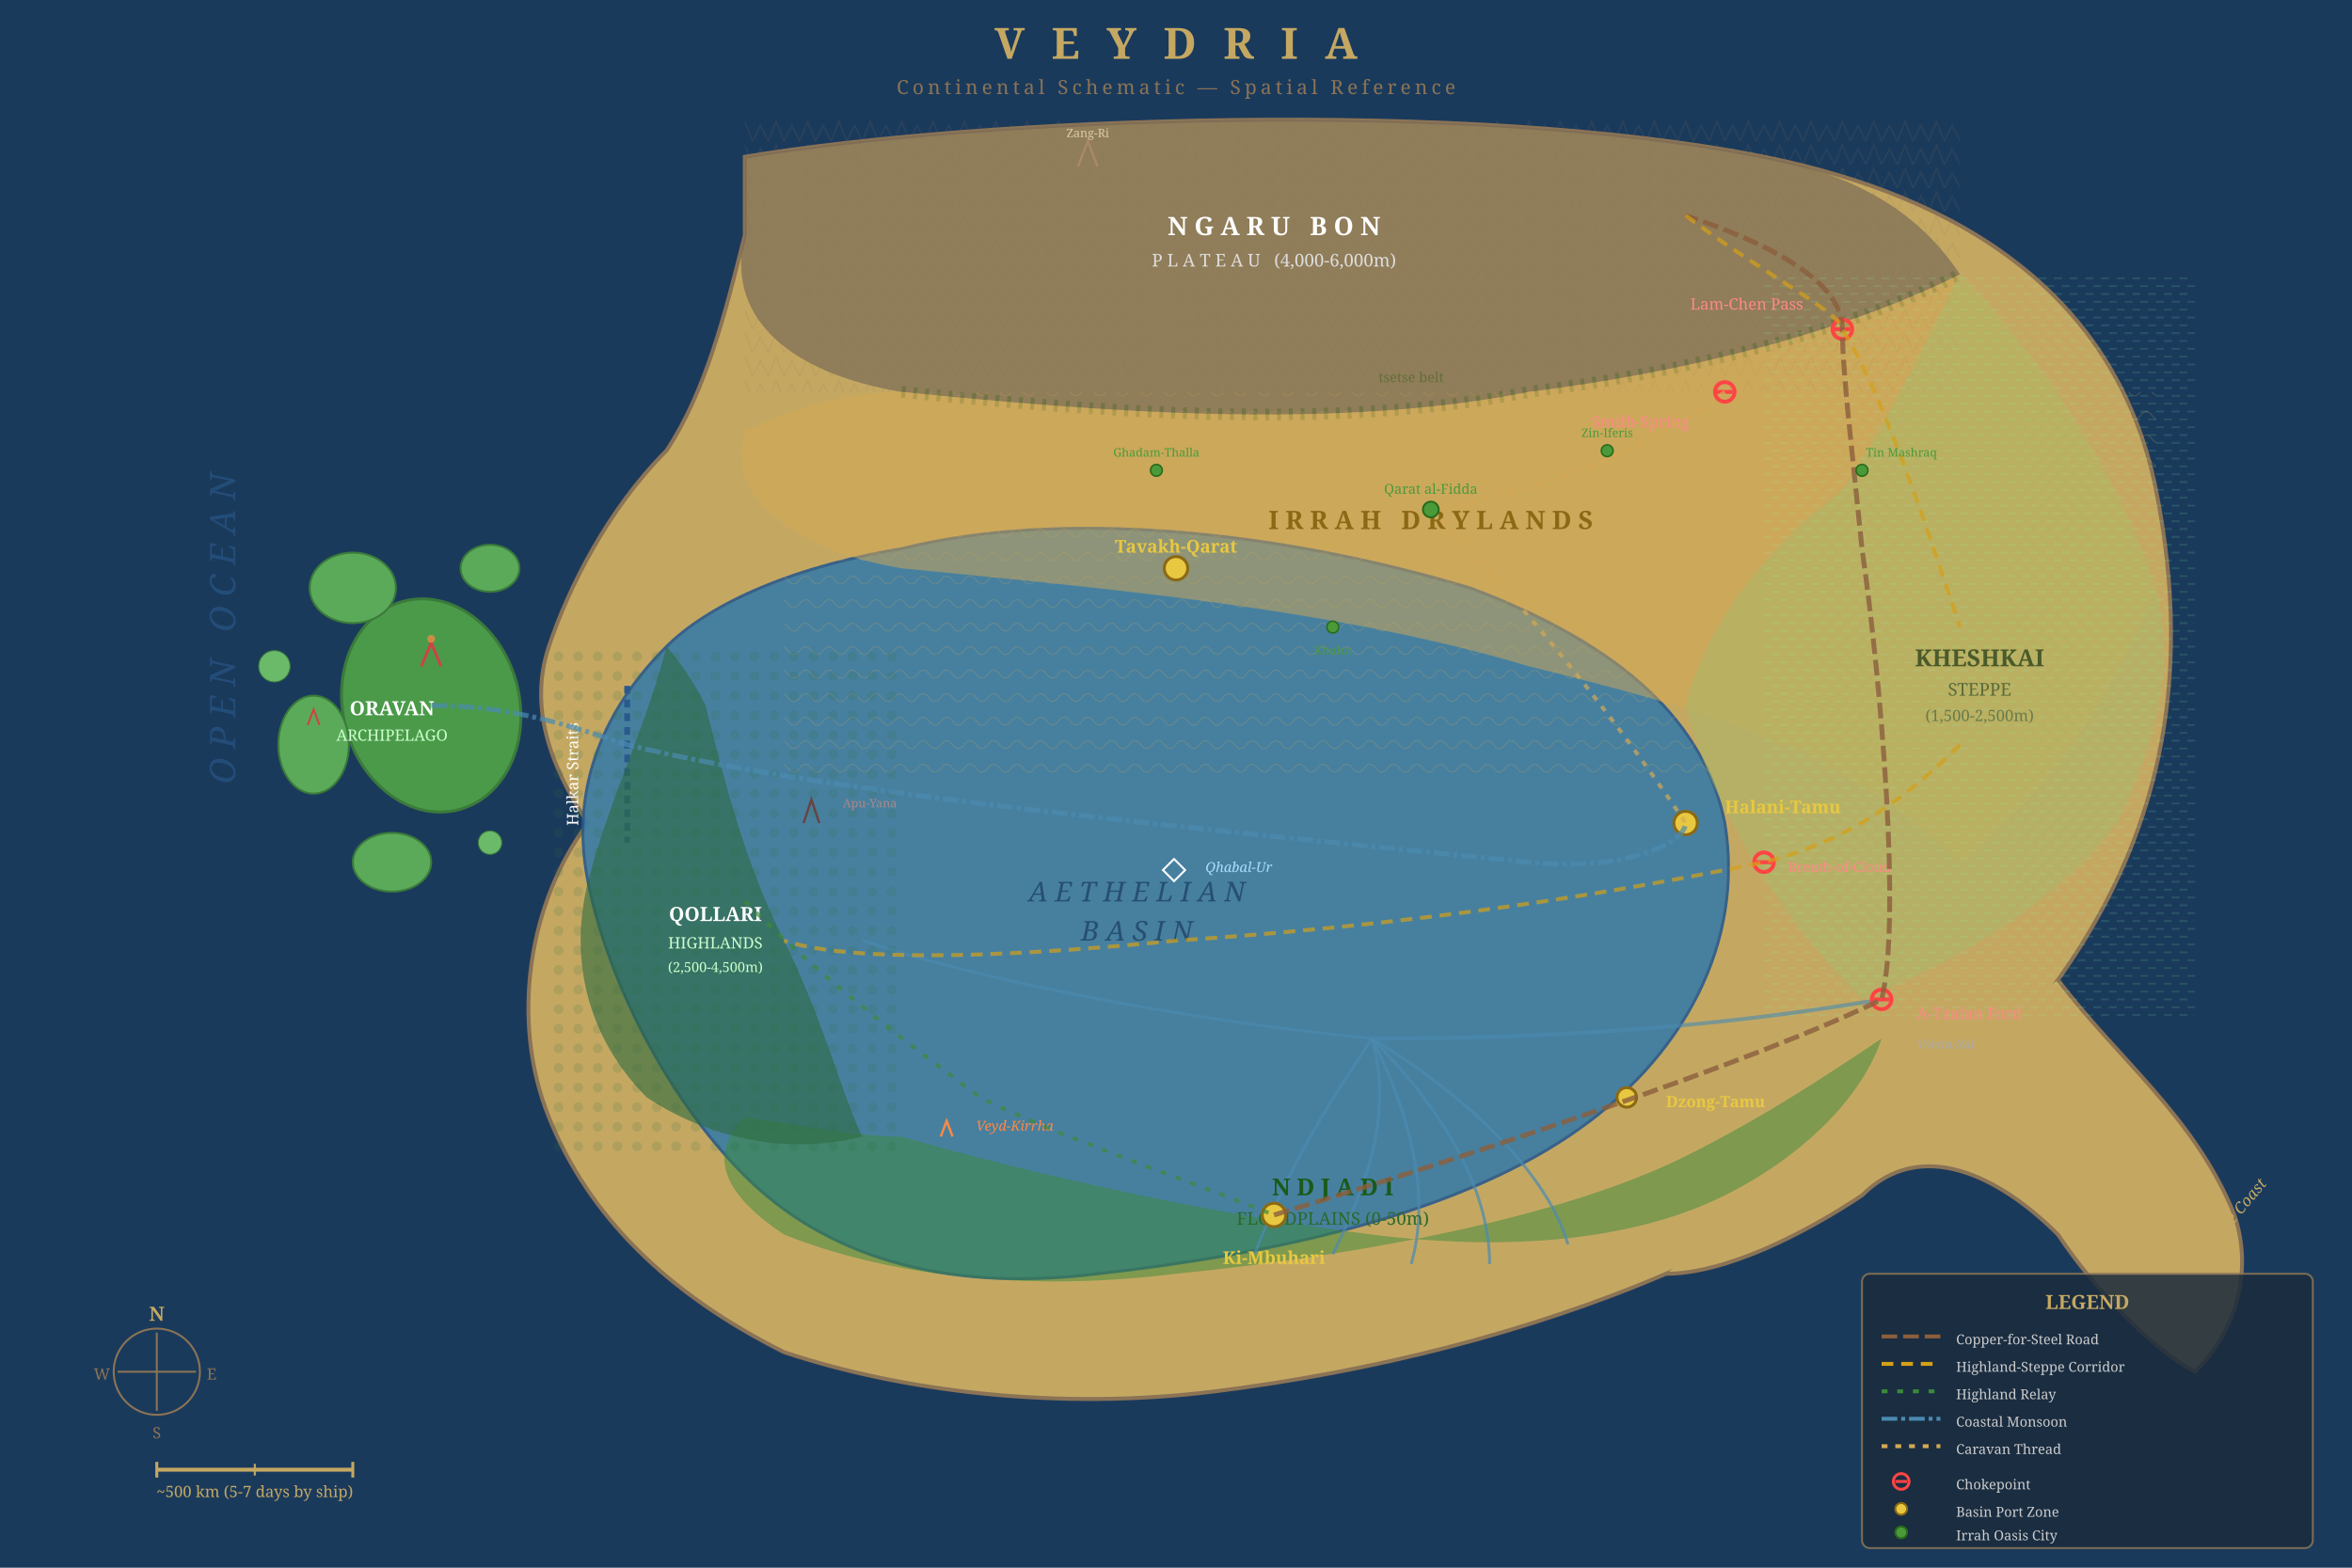
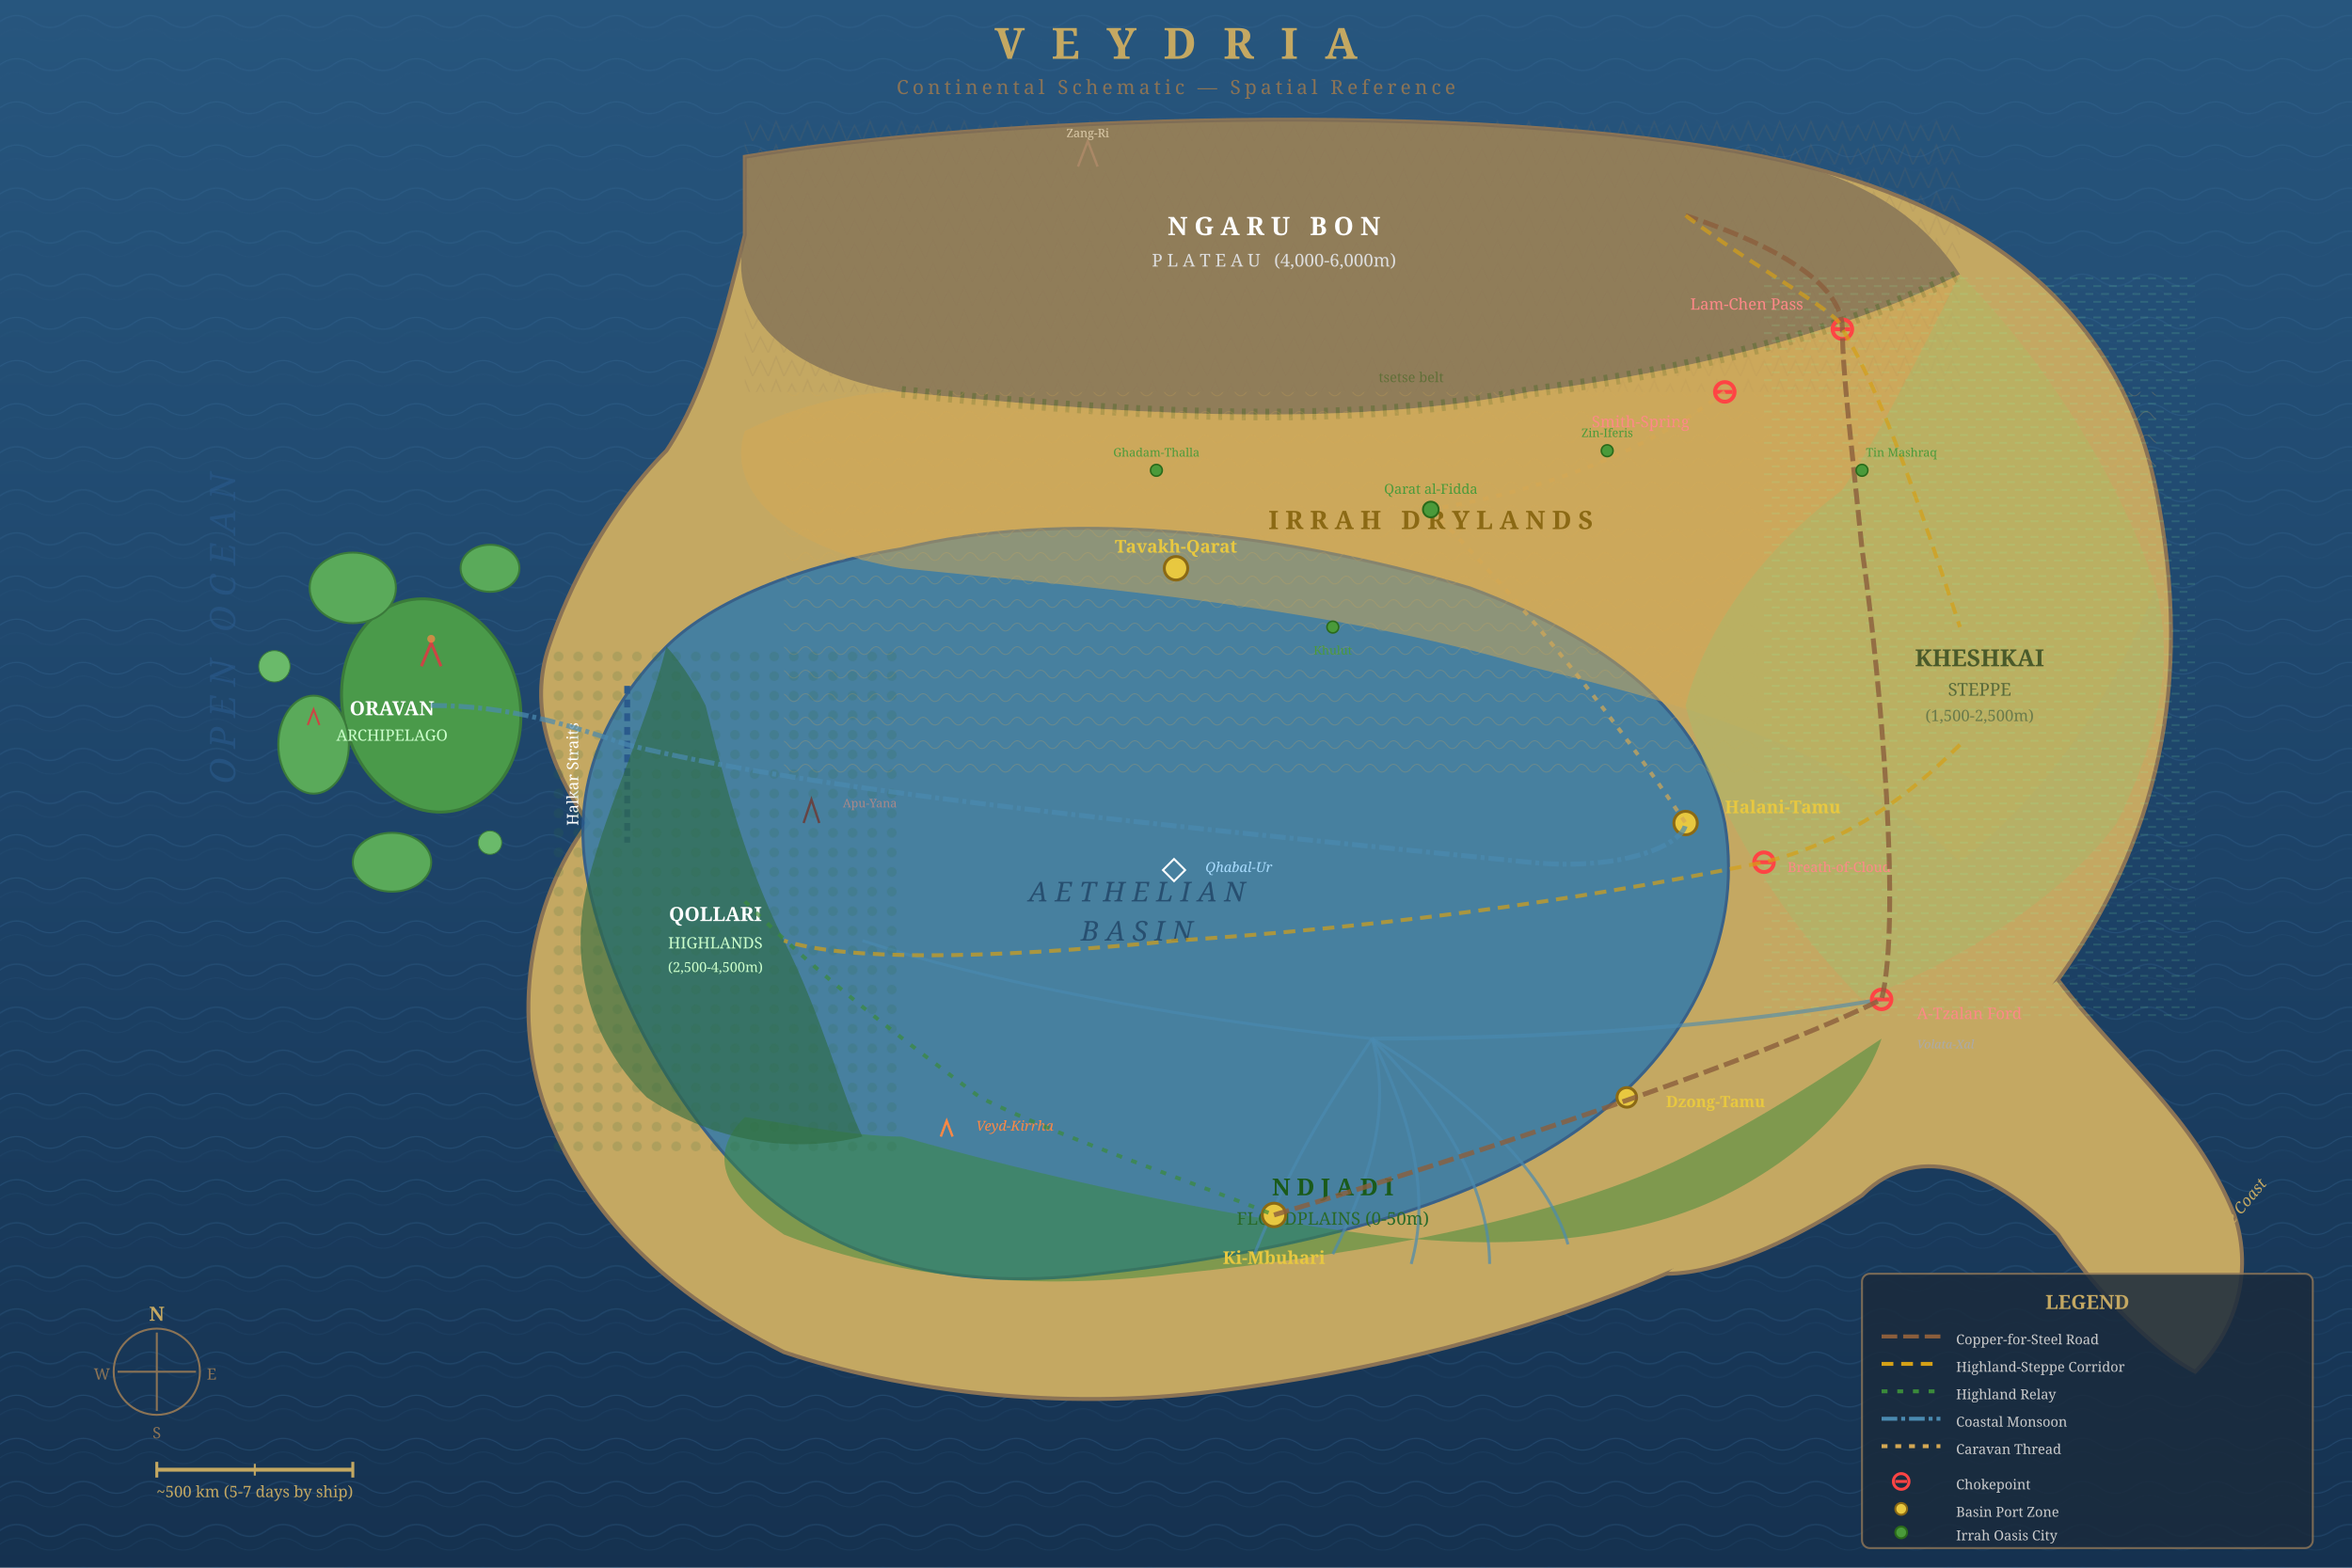
<svg xmlns="http://www.w3.org/2000/svg" viewBox="0 0 1200 800" width="1200" height="800">
  <defs>
    <pattern id="dunes" patternUnits="userSpaceOnUse" width="12" height="12">
      <path d="M0 8 Q3 4 6 8 Q9 12 12 8" fill="none" stroke="#d4a854" stroke-width="0.5" opacity="0.4" />
    </pattern>
    <pattern id="mountains" patternUnits="userSpaceOnUse" width="16" height="12">
      <path d="M0 12 L4 4 L8 12 M8 12 L12 2 L16 12" fill="none" stroke="#8b7355" stroke-width="0.7" opacity="0.3" />
    </pattern>
    <pattern id="steppe" patternUnits="userSpaceOnUse" width="8" height="8">
      <line x1="0" y1="6" x2="4" y2="6" stroke="#8fa" stroke-width="0.4" opacity="0.3" />
      <line x1="4" y1="2" x2="8" y2="2" stroke="#8fa" stroke-width="0.4" opacity="0.3" />
    </pattern>
    <pattern id="forest" patternUnits="userSpaceOnUse" width="10" height="10">
      <circle cx="5" cy="5" r="2.5" fill="#2d6b3f" opacity="0.15" />
    </pattern>
+     <linearGradient id="ocean" x1="0" y1="0" x2="0" y2="1">
+       <stop offset="0" stop-color="#27567e" />
+       <stop offset="0.55" stop-color="#1d4368" />
+       <stop offset="1" stop-color="#15314f" />
+     </linearGradient>
+     <pattern id="swell" patternUnits="userSpaceOnUse" width="34" height="22">
+       <path d="M0 11 Q8.5 5 17 11 Q25.5 17 34 11" fill="none" stroke="#3a6e9c" stroke-width="0.6" opacity="0.30" />
+       <path d="M0 18 Q8.5 12 17 18 Q25.5 24 34 18" fill="none" stroke="#2d5a82" stroke-width="0.5" opacity="0.22" />
+     </pattern>
    <marker id="arrow" markerWidth="6" markerHeight="4" refX="5" refY="2" orient="auto">
      <path d="M0 0 L6 2 L0 4 Z" fill="#555" />
    </marker>
  </defs>
-   <rect width="1200" height="800" fill="#1a3a5c" />
+   <rect width="1200" height="800" fill="url(#ocean)" />
+   <rect width="1200" height="800" fill="url(#swell)" />
  <text x="120" y="400" fill="#2a5a8c" font-family="Georgia, serif" font-size="18" font-style="italic" opacity="0.6" transform="rotate(-90 120 400)">O P E N   O C E A N</text>
  <path d="     M 380 80     C 500 60, 750 50, 900 80     C 1000 100, 1080 150, 1100 250     C 1120 350, 1100 430, 1050 500     C 1000 570, 920 620, 850 650     C 780 680, 700 700, 620 710     C 540 720, 460 710, 400 690     C 340 660, 300 620, 280 570     C 260 520, 270 460, 300 420     C 280 390, 270 360, 280 330     C 290 300, 310 260, 340 230     C 360 200, 370 160, 380 120     Z   " fill="#c4a862" stroke="#8b7355" stroke-width="2" />
  <path d="     M 1050 500     C 1080 540, 1120 570, 1140 620     C 1150 650, 1140 680, 1120 700     C 1100 690, 1070 660, 1050 630     C 1020 600, 980 580, 950 610     C 920 630, 880 650, 850 650   " fill="#c4a862" stroke="#8b7355" stroke-width="2" />
  <path d="     M 340 330     C 360 310, 400 290, 460 280     C 540 260, 650 270, 750 300     C 830 330, 870 370, 880 420     C 890 480, 860 540, 800 580     C 740 620, 650 640, 560 650     C 480 660, 420 640, 380 600     C 340 560, 310 500, 300 450     C 290 400, 310 360, 340 330     Z   " fill="#3a7ca5" stroke="#2a5a8c" stroke-width="1.5" opacity="0.9" />
  <text x="580" y="460" fill="#1a3a5c" font-family="Georgia, serif" font-size="14" font-style="italic" text-anchor="middle" opacity="0.7">A E T H E L I A N</text>
  <text x="580" y="480" fill="#1a3a5c" font-family="Georgia, serif" font-size="14" font-style="italic" text-anchor="middle" opacity="0.7">B A S I N</text>
  <line x1="320" y1="350" x2="320" y2="430" stroke="#2a5a8c" stroke-width="3" stroke-dasharray="4,3" />
  <text x="295" y="395" fill="#fff" font-family="Georgia, serif" font-size="8" text-anchor="middle" transform="rotate(-90 295 395)">Halkar Straits</text>
  <path d="     M 380 80     C 500 60, 750 50, 900 80     C 950 90, 980 110, 1000 140     C 940 170, 860 190, 780 200     C 680 220, 560 210, 460 200     C 400 190, 370 160, 380 120     Z   " fill="#7a6b55" opacity="0.7" />
  <rect x="380" y="60" width="620" height="140" fill="url(#mountains)" opacity="0.5" />
  <text x="650" y="120" fill="#fff" font-family="Georgia, serif" font-size="13" font-weight="bold" text-anchor="middle">N G A R U   B O N</text>
  <text x="650" y="136" fill="#ddd" font-family="Georgia, serif" font-size="9" text-anchor="middle">P L A T E A U   (4,000-6,000m)</text>
  <path d="M 460 200 C 560 210, 680 220, 780 200 C 860 190, 940 170, 1000 140" fill="none" stroke="#556b2f" stroke-width="6" stroke-dasharray="2,4" opacity="0.5" />
  <text x="720" y="195" fill="#556b2f" font-family="Georgia, serif" font-size="7" text-anchor="middle" opacity="0.8">tsetse belt</text>
  <path d="     M 460 200     C 560 210, 680 220, 780 200     C 860 190, 940 170, 1000 140     C 1040 180, 1080 240, 1100 300     C 1080 350, 1050 400, 1000 440     C 940 380, 860 360, 780 340     C 680 310, 560 300, 460 290     C 400 280, 370 250, 380 220     C 400 210, 430 200, 460 200     Z   " fill="#d4a854" opacity="0.5" />
  <rect x="400" y="200" width="700" height="200" fill="url(#dunes)" opacity="0.6" />
  <text x="730" y="270" fill="#8b6914" font-family="Georgia, serif" font-size="13" font-weight="bold" text-anchor="middle">I R R A H   D R Y L A N D S</text>
  <path d="     M 1000 140     C 1040 180, 1080 240, 1100 300     C 1110 340, 1100 380, 1080 420     C 1050 460, 1000 490, 950 510     C 900 460, 870 400, 860 360     C 870 320, 900 280, 940 250     C 960 220, 980 180, 1000 140     Z   " fill="#a8b86a" opacity="0.5" />
  <rect x="900" y="140" width="220" height="380" fill="url(#steppe)" />
  <text x="1010" y="340" fill="#4a5a2a" font-family="Georgia, serif" font-size="12" font-weight="bold" text-anchor="middle">KHESHKAI</text>
  <text x="1010" y="355" fill="#5a6a3a" font-family="Georgia, serif" font-size="9" text-anchor="middle">STEPPE</text>
  <text x="1010" y="368" fill="#6a7a4a" font-family="Georgia, serif" font-size="8" text-anchor="middle">(1,500-2,500m)</text>
  <path d="     M 460 580     C 530 600, 620 620, 700 630     C 780 640, 840 630, 880 610     C 920 590, 950 560, 960 530     C 930 550, 900 570, 860 590     C 800 620, 700 640, 600 650     C 520 660, 450 650, 400 630     C 370 610, 360 590, 380 570     C 410 575, 440 580, 460 580     Z   " fill="#3a8a3a" opacity="0.5" />
  <path d="M 700 530 C 680 560, 660 590, 640 640" fill="none" stroke="#4a8ab0" stroke-width="1.5" opacity="0.7" />
  <path d="M 700 530 C 710 565, 700 600, 680 640" fill="none" stroke="#4a8ab0" stroke-width="1.5" opacity="0.7" />
  <path d="M 700 530 C 720 570, 730 610, 720 645" fill="none" stroke="#4a8ab0" stroke-width="1.5" opacity="0.7" />
  <path d="M 700 530 C 740 570, 760 610, 760 645" fill="none" stroke="#4a8ab0" stroke-width="1.5" opacity="0.7" />
  <path d="M 700 530 C 750 560, 790 600, 800 635" fill="none" stroke="#4a8ab0" stroke-width="1.5" opacity="0.7" />
  <path d="M 960 510 C 900 520, 820 530, 700 530" fill="none" stroke="#4a8ab0" stroke-width="2" opacity="0.6" />
  <path d="M 440 480 C 500 500, 600 520, 700 530" fill="none" stroke="#4a8ab0" stroke-width="1.5" opacity="0.6" />
  <text x="680" y="610" fill="#1a5a1a" font-family="Georgia, serif" font-size="12" font-weight="bold" text-anchor="middle">N D J A D I</text>
  <text x="680" y="625" fill="#2a6a2a" font-family="Georgia, serif" font-size="9" text-anchor="middle">FLOODPLAINS (0-50m)</text>
  <path d="     M 340 330     C 330 370, 310 410, 300 450     C 290 490, 300 530, 330 560     C 360 580, 400 590, 440 580     C 430 560, 420 520, 400 480     C 380 440, 370 400, 360 360     C 350 340, 340 330, 340 330     Z   " fill="#2d6b3f" opacity="0.6" />
  <rect x="280" y="330" width="180" height="260" fill="url(#forest)" />
  <text x="365" y="470" fill="#fff" font-family="Georgia, serif" font-size="10" font-weight="bold" text-anchor="middle">QOLLARI</text>
  <text x="365" y="484" fill="#cfc" font-family="Georgia, serif" font-size="8" text-anchor="middle">HIGHLANDS</text>
  <text x="365" y="496" fill="#cfc" font-family="Georgia, serif" font-size="7" text-anchor="middle">(2,500-4,500m)</text>
  <ellipse cx="220" cy="360" rx="45" ry="55" fill="#4a9a4a" stroke="#3a7a3a" stroke-width="1.5" transform="rotate(-15 220 360)" />
  <ellipse cx="180" cy="300" rx="22" ry="18" fill="#5aaa5a" stroke="#3a7a3a" stroke-width="1" />
  <ellipse cx="160" cy="380" rx="18" ry="25" fill="#5aaa5a" stroke="#3a7a3a" stroke-width="1" />
  <ellipse cx="200" cy="440" rx="20" ry="15" fill="#5aaa5a" stroke="#3a7a3a" stroke-width="1" />
  <ellipse cx="250" cy="290" rx="15" ry="12" fill="#5aaa5a" stroke="#3a7a3a" stroke-width="1" />
  <circle cx="140" cy="340" r="8" fill="#6aba6a" stroke="#3a7a3a" stroke-width="0.5" />
  <circle cx="250" cy="430" r="6" fill="#6aba6a" stroke="#3a7a3a" stroke-width="0.5" />
  <text x="200" y="365" fill="#fff" font-family="Georgia, serif" font-size="10" font-weight="bold" text-anchor="middle">ORAVAN</text>
  <text x="200" y="378" fill="#cfc" font-family="Georgia, serif" font-size="8" text-anchor="middle">ARCHIPELAGO</text>
  <path d="M 215 340 L 220 328 L 225 340" fill="none" stroke="#c44" stroke-width="1.5" />
  <circle cx="220" cy="326" r="2" fill="#f84" opacity="0.7" />
  <path d="M 157 370 L 160 362 L 163 370" fill="none" stroke="#c44" stroke-width="1" />
  <circle cx="650" cy="620" r="6" fill="#e8c840" stroke="#8b6914" stroke-width="1.5" />
  <text x="650" y="645" fill="#e8c840" font-family="Georgia, serif" font-size="9" font-weight="bold" text-anchor="middle">Ki-Mbuhari</text>
  <circle cx="600" cy="290" r="6" fill="#e8c840" stroke="#8b6914" stroke-width="1.5" />
  <text x="600" y="282" fill="#e8c840" font-family="Georgia, serif" font-size="9" font-weight="bold" text-anchor="middle">Tavakh-Qarat</text>
  <circle cx="860" cy="420" r="6" fill="#e8c840" stroke="#8b6914" stroke-width="1.5" />
  <text x="880" y="415" fill="#e8c840" font-family="Georgia, serif" font-size="9" font-weight="bold" text-anchor="start">Halani-Tamu</text>
  <circle cx="830" cy="560" r="5" fill="#e8c840" stroke="#8b6914" stroke-width="1.5" />
  <text x="850" y="565" fill="#e8c840" font-family="Georgia, serif" font-size="8" font-weight="bold" text-anchor="start">Dzong-Tamu</text>
  <rect x="595" y="440" width="8" height="8" fill="none" stroke="#fff" stroke-width="1" transform="rotate(45 599 444)" />
  <text x="615" y="445" fill="#adf" font-family="Georgia, serif" font-size="7" font-style="italic">Qhabal-Ur</text>
  <path d="M 480 580 L 483 572 L 486 580" fill="none" stroke="#f84" stroke-width="1.2" />
  <text x="498" y="577" fill="#f84" font-family="Georgia, serif" font-size="7" font-style="italic">Veyd-Kirrha</text>
  <circle cx="940" cy="168" r="5" fill="none" stroke="#f44" stroke-width="2" />
  <line x1="936" y1="168" x2="944" y2="168" stroke="#f44" stroke-width="2" />
  <text x="920" y="158" fill="#f88" font-family="Georgia, serif" font-size="8" text-anchor="end">Lam-Chen Pass</text>
  <circle cx="960" cy="510" r="5" fill="none" stroke="#f44" stroke-width="2" />
  <line x1="956" y1="510" x2="964" y2="510" stroke="#f44" stroke-width="2" />
  <text x="978" y="520" fill="#f88" font-family="Georgia, serif" font-size="8">A-Tzalan Ford</text>
  <circle cx="880" cy="200" r="5" fill="none" stroke="#f44" stroke-width="2" />
  <line x1="876" y1="200" x2="884" y2="200" stroke="#f44" stroke-width="2" />
  <text x="862" y="218" fill="#f88" font-family="Georgia, serif" font-size="8" text-anchor="end">Smith-Spring</text>
  <circle cx="900" cy="440" r="5" fill="none" stroke="#f44" stroke-width="2" />
  <line x1="896" y1="440" x2="904" y2="440" stroke="#f44" stroke-width="2" />
  <text x="912" y="445" fill="#f88" font-family="Georgia, serif" font-size="7">Breath-of-Cloud</text>
  <path d="M 650 620 C 750 590, 900 540, 960 510 C 970 470, 960 350, 950 280 C 945 230, 940 190, 940 168 C 940 150, 920 130, 860 110" fill="none" stroke="#8b5e3c" stroke-width="2.5" stroke-dasharray="8,3" opacity="0.8" />
  <path d="M 860 110 C 900 140, 940 160, 940 168 C 960 200, 980 260, 1000 320" fill="none" stroke="#d4a017" stroke-width="2" stroke-dasharray="6,4" opacity="0.7" />
  <path d="M 1000 380 C 970 410, 940 430, 900 440 C 850 450, 750 470, 600 480 C 500 490, 430 490, 400 480" fill="none" stroke="#d4a017" stroke-width="2" stroke-dasharray="6,4" opacity="0.7" />
  <path d="M 380 460 C 420 500, 460 530, 500 560 C 540 580, 600 600, 650 620" fill="none" stroke="#3a8a3a" stroke-width="2" stroke-dasharray="3,5" opacity="0.7" />
  <path d="M 220 360 C 260 360, 290 370, 320 380 C 360 390, 420 400, 500 410 C 580 420, 680 430, 780 440 C 830 445, 860 430, 860 420" fill="none" stroke="#4a8ab0" stroke-width="2.5" stroke-dasharray="8,2,2,2" opacity="0.7" />
  <path d="M 880 200 C 840 230, 790 250, 730 260" fill="none" stroke="#d4a854" stroke-width="2" stroke-dasharray="3,4" opacity="0.7" />
  <path d="M 730 260 C 770 300, 820 360, 860 420" fill="none" stroke="#d4a854" stroke-width="2" stroke-dasharray="3,4" opacity="0.7" />
  <circle cx="730" cy="260" r="4" fill="#4a9a3a" stroke="#2a6a1a" stroke-width="1" />
  <text x="730" y="252" fill="#4a9a3a" font-family="Georgia, serif" font-size="7" text-anchor="middle">Qarat al-Fidda</text>
  <circle cx="590" cy="240" r="3" fill="#4a9a3a" stroke="#2a6a1a" stroke-width="0.8" />
  <text x="590" y="233" fill="#4a9a3a" font-family="Georgia, serif" font-size="6" text-anchor="middle">Ghadam-Thalla</text>
  <circle cx="950" cy="240" r="3" fill="#4a9a3a" stroke="#2a6a1a" stroke-width="0.8" />
  <text x="952" y="233" fill="#4a9a3a" font-family="Georgia, serif" font-size="6" text-anchor="start">Tin Mashraq</text>
  <circle cx="680" cy="320" r="3" fill="#4a9a3a" stroke="#2a6a1a" stroke-width="0.8" />
  <text x="680" y="334" fill="#4a9a3a" font-family="Georgia, serif" font-size="6" text-anchor="middle">Khulut</text>
  <circle cx="820" cy="230" r="3" fill="#4a9a3a" stroke="#2a6a1a" stroke-width="0.8" />
  <text x="820" y="223" fill="#4a9a3a" font-family="Georgia, serif" font-size="6" text-anchor="middle">Zin-Iferis</text>
  <path d="M 550 85 L 555 72 L 560 85" fill="none" stroke="#a86" stroke-width="1.2" />
  <text x="555" y="70" fill="#dca" font-family="Georgia, serif" font-size="6" text-anchor="middle">Zang-Ri</text>
  <path d="M 410 420 L 414 408 L 418 420" fill="none" stroke="#644" stroke-width="1.2" />
  <text x="430" y="412" fill="#a88" font-family="Georgia, serif" font-size="6">Apu-Yana</text>
  <text x="978" y="535" fill="#aaa" font-family="Georgia, serif" font-size="6" font-style="italic">Volata-Xal</text>
  <text x="1110" y="660" fill="#c4a862" font-family="Georgia, serif" font-size="8" font-style="italic" transform="rotate(-50 1110 660)">Frankincense Coast</text>
  <g transform="translate(80, 700)">
    <circle cx="0" cy="0" r="22" fill="none" stroke="#8b7355" stroke-width="1" />
    <line x1="0" y1="-20" x2="0" y2="20" stroke="#8b7355" stroke-width="1" />
    <line x1="-20" y1="0" x2="20" y2="0" stroke="#8b7355" stroke-width="1" />
    <text x="0" y="-26" fill="#c4a862" font-family="Georgia, serif" font-size="10" font-weight="bold" text-anchor="middle">N</text>
    <text x="0" y="34" fill="#8b7355" font-family="Georgia, serif" font-size="8" text-anchor="middle">S</text>
    <text x="28" y="4" fill="#8b7355" font-family="Georgia, serif" font-size="8" text-anchor="middle">E</text>
    <text x="-28" y="4" fill="#8b7355" font-family="Georgia, serif" font-size="8" text-anchor="middle">W</text>
  </g>
  <g transform="translate(80, 750)">
    <line x1="0" y1="0" x2="100" y2="0" stroke="#c4a862" stroke-width="2" />
    <line x1="0" y1="-4" x2="0" y2="4" stroke="#c4a862" stroke-width="1.5" />
    <line x1="50" y1="-3" x2="50" y2="3" stroke="#c4a862" stroke-width="1" />
    <line x1="100" y1="-4" x2="100" y2="4" stroke="#c4a862" stroke-width="1.5" />
    <text x="50" y="14" fill="#c4a862" font-family="Georgia, serif" font-size="8" text-anchor="middle">~500 km (5-7 days by ship)</text>
  </g>
  <g transform="translate(950, 650)">
    <rect x="0" y="0" width="230" height="140" rx="4" fill="#1a2a3c" opacity="0.85" stroke="#8b7355" stroke-width="1" />
    <text x="115" y="18" fill="#c4a862" font-family="Georgia, serif" font-size="10" font-weight="bold" text-anchor="middle">LEGEND</text>
    <line x1="10" y1="32" x2="40" y2="32" stroke="#8b5e3c" stroke-width="2" stroke-dasharray="8,3" />
    <text x="48" y="36" fill="#ccc" font-family="Georgia, serif" font-size="7">Copper-for-Steel Road</text>
    <line x1="10" y1="46" x2="40" y2="46" stroke="#d4a017" stroke-width="2" stroke-dasharray="6,4" />
    <text x="48" y="50" fill="#ccc" font-family="Georgia, serif" font-size="7">Highland-Steppe Corridor</text>
    <line x1="10" y1="60" x2="40" y2="60" stroke="#3a8a3a" stroke-width="2" stroke-dasharray="3,5" />
    <text x="48" y="64" fill="#ccc" font-family="Georgia, serif" font-size="7">Highland Relay</text>
    <line x1="10" y1="74" x2="40" y2="74" stroke="#4a8ab0" stroke-width="2" stroke-dasharray="8,2,2,2" />
    <text x="48" y="78" fill="#ccc" font-family="Georgia, serif" font-size="7">Coastal Monsoon</text>
    <line x1="10" y1="88" x2="40" y2="88" stroke="#d4a854" stroke-width="2" stroke-dasharray="3,4" />
    <text x="48" y="92" fill="#ccc" font-family="Georgia, serif" font-size="7">Caravan Thread</text>
    <circle cx="20" cy="106" r="4" fill="none" stroke="#f44" stroke-width="1.5" />
    <line x1="17" y1="106" x2="23" y2="106" stroke="#f44" stroke-width="1.5" />
    <text x="48" y="110" fill="#ccc" font-family="Georgia, serif" font-size="7">Chokepoint</text>
    <circle cx="20" cy="120" r="3" fill="#e8c840" stroke="#8b6914" stroke-width="1" />
    <text x="48" y="124" fill="#ccc" font-family="Georgia, serif" font-size="7">Basin Port Zone</text>
    <circle cx="20" cy="132" r="3" fill="#4a9a3a" stroke="#2a6a1a" stroke-width="1" />
    <text x="48" y="136" fill="#ccc" font-family="Georgia, serif" font-size="7">Irrah Oasis City</text>
  </g>
  <text x="600" y="30" fill="#c4a862" font-family="Georgia, serif" font-size="22" font-weight="bold" text-anchor="middle" letter-spacing="4">V E Y D R I A</text>
  <text x="600" y="48" fill="#8b7355" font-family="Georgia, serif" font-size="10" text-anchor="middle" letter-spacing="2">Continental Schematic — Spatial Reference</text>
</svg>
